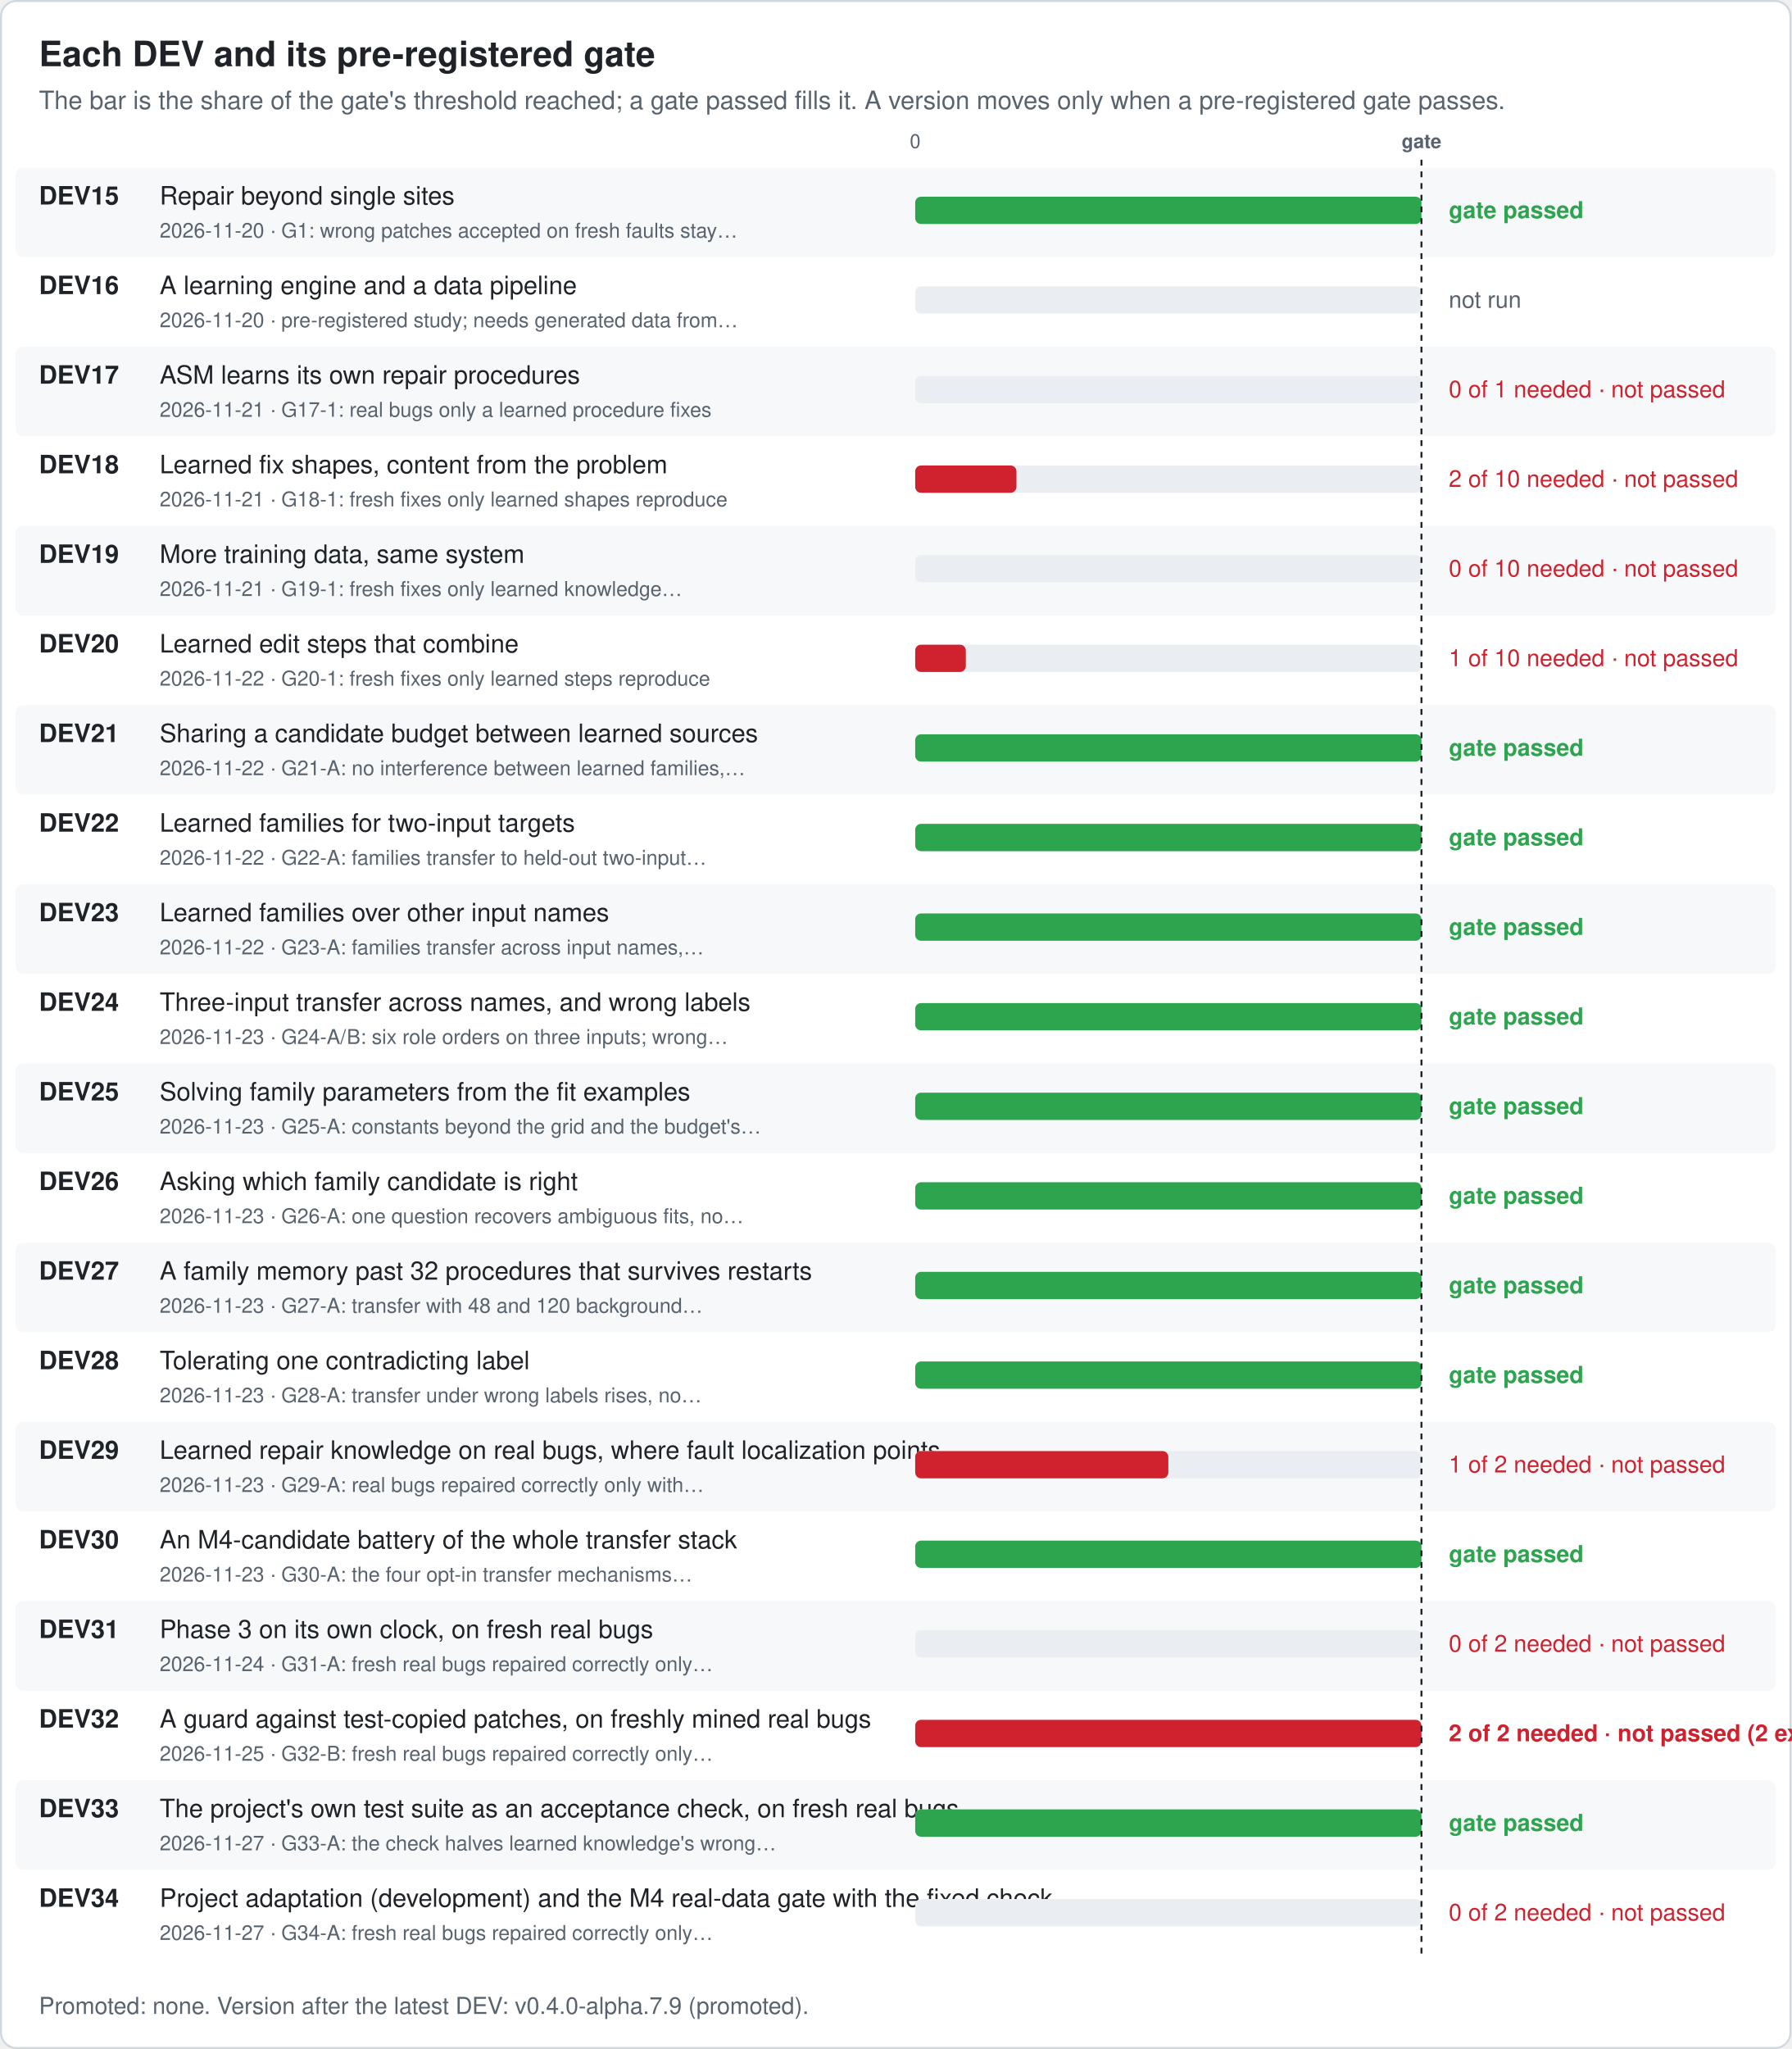
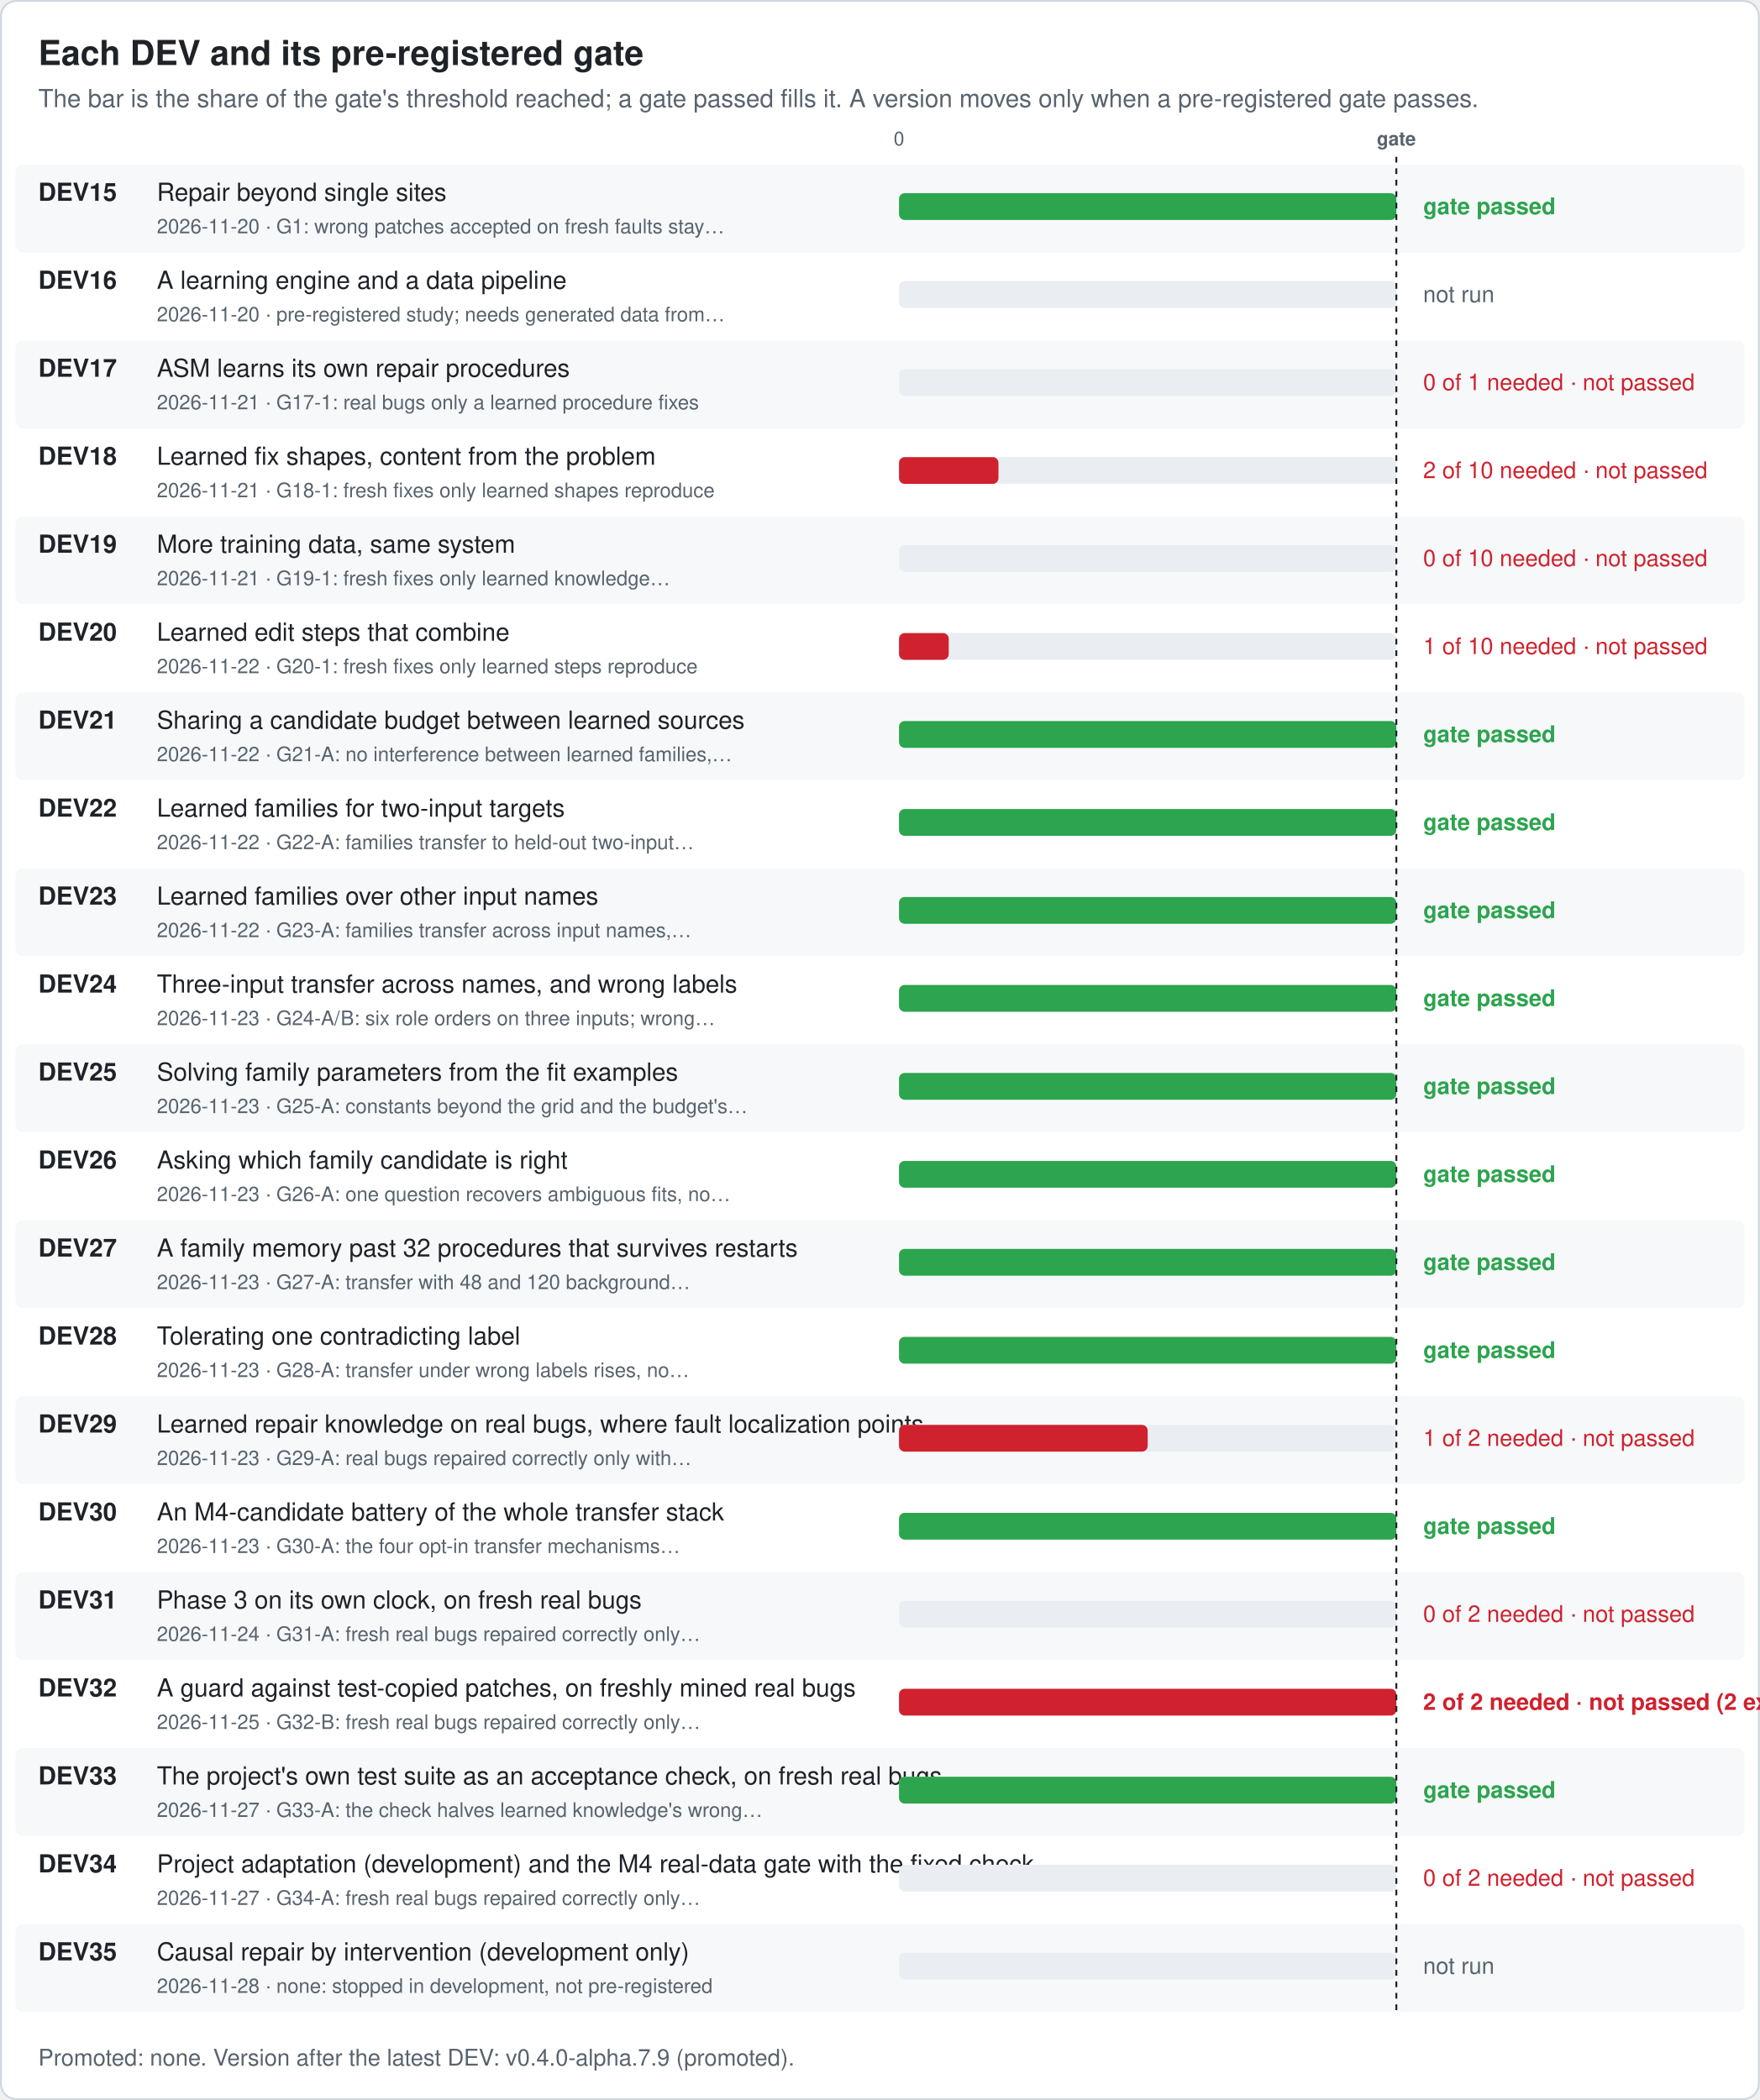
- <svg xmlns="http://www.w3.org/2000/svg" width="920" height="1052" viewBox="0 0 920 1052" role="img" aria-label="Each DEV step and how much of its pre-registered gate it reached">
-   <rect x="0.5" y="0.5" width="919" height="1051" rx="8" fill="#ffffff" stroke="#d0d7de" />
+ <svg xmlns="http://www.w3.org/2000/svg" width="920" height="1098" viewBox="0 0 920 1098" role="img" aria-label="Each DEV step and how much of its pre-registered gate it reached">
+   <rect x="0.5" y="0.5" width="919" height="1097" rx="8" fill="#ffffff" stroke="#d0d7de" />
  <text x="20.0" y="34.0" font-family="-apple-system,BlinkMacSystemFont,'Segoe UI',Helvetica,Arial,sans-serif" font-size="18" font-weight="600" fill="#1f2328" text-anchor="start">Each DEV and its pre-registered gate</text>
  <text x="20.0" y="56.0" font-family="-apple-system,BlinkMacSystemFont,'Segoe UI',Helvetica,Arial,sans-serif" font-size="13" font-weight="normal" fill="#59636e" text-anchor="start">The bar is the share of the gate's threshold reached; a gate passed fills it. A version moves only when a pre-registered gate passes.</text>
  <text x="470.0" y="76.0" font-family="-apple-system,BlinkMacSystemFont,'Segoe UI',Helvetica,Arial,sans-serif" font-size="10" font-weight="normal" fill="#59636e" text-anchor="middle">0</text>
  <text x="730.0" y="76.0" font-family="-apple-system,BlinkMacSystemFont,'Segoe UI',Helvetica,Arial,sans-serif" font-size="10" font-weight="600" fill="#59636e" text-anchor="middle">gate</text>
  <rect x="8" y="86" width="904" height="46" rx="4" fill="#f6f8fa" />
  <text x="20.0" y="105.0" font-family="-apple-system,BlinkMacSystemFont,'Segoe UI',Helvetica,Arial,sans-serif" font-size="13" font-weight="600" fill="#1f2328" text-anchor="start">DEV15</text>
  <text x="82.0" y="105.0" font-family="-apple-system,BlinkMacSystemFont,'Segoe UI',Helvetica,Arial,sans-serif" font-size="13" font-weight="normal" fill="#1f2328" text-anchor="start">Repair beyond single sites</text>
  <text x="82.0" y="122.0" font-family="-apple-system,BlinkMacSystemFont,'Segoe UI',Helvetica,Arial,sans-serif" font-size="10.5" font-weight="normal" fill="#59636e" text-anchor="start">2026-11-20 · G1: wrong patches accepted on fresh faults stay…</text>
  <rect x="470" y="101" width="260" height="14" rx="3" fill="#eaeef2" />
  <rect x="470" y="101" width="260.0" height="14" rx="3" fill="#2da44e" />
  <text x="744.0" y="112.0" font-family="-apple-system,BlinkMacSystemFont,'Segoe UI',Helvetica,Arial,sans-serif" font-size="12" font-weight="600" fill="#2da44e" text-anchor="start">gate passed</text>
  <text x="20.0" y="151.0" font-family="-apple-system,BlinkMacSystemFont,'Segoe UI',Helvetica,Arial,sans-serif" font-size="13" font-weight="600" fill="#1f2328" text-anchor="start">DEV16</text>
  <text x="82.0" y="151.0" font-family="-apple-system,BlinkMacSystemFont,'Segoe UI',Helvetica,Arial,sans-serif" font-size="13" font-weight="normal" fill="#1f2328" text-anchor="start">A learning engine and a data pipeline</text>
  <text x="82.0" y="168.0" font-family="-apple-system,BlinkMacSystemFont,'Segoe UI',Helvetica,Arial,sans-serif" font-size="10.5" font-weight="normal" fill="#59636e" text-anchor="start">2026-11-20 · pre-registered study; needs generated data from…</text>
  <rect x="470" y="147" width="260" height="14" rx="3" fill="#eaeef2" />
  <text x="744.0" y="158.0" font-family="-apple-system,BlinkMacSystemFont,'Segoe UI',Helvetica,Arial,sans-serif" font-size="12" font-weight="normal" fill="#59636e" text-anchor="start">not run</text>
  <rect x="8" y="178" width="904" height="46" rx="4" fill="#f6f8fa" />
  <text x="20.0" y="197.0" font-family="-apple-system,BlinkMacSystemFont,'Segoe UI',Helvetica,Arial,sans-serif" font-size="13" font-weight="600" fill="#1f2328" text-anchor="start">DEV17</text>
  <text x="82.0" y="197.0" font-family="-apple-system,BlinkMacSystemFont,'Segoe UI',Helvetica,Arial,sans-serif" font-size="13" font-weight="normal" fill="#1f2328" text-anchor="start">ASM learns its own repair procedures</text>
  <text x="82.0" y="214.0" font-family="-apple-system,BlinkMacSystemFont,'Segoe UI',Helvetica,Arial,sans-serif" font-size="10.5" font-weight="normal" fill="#59636e" text-anchor="start">2026-11-21 · G17-1: real bugs only a learned procedure fixes</text>
  <rect x="470" y="193" width="260" height="14" rx="3" fill="#eaeef2" />
  <text x="744.0" y="204.0" font-family="-apple-system,BlinkMacSystemFont,'Segoe UI',Helvetica,Arial,sans-serif" font-size="12" font-weight="normal" fill="#cf222e" text-anchor="start">0 of 1 needed · not passed</text>
  <text x="20.0" y="243.0" font-family="-apple-system,BlinkMacSystemFont,'Segoe UI',Helvetica,Arial,sans-serif" font-size="13" font-weight="600" fill="#1f2328" text-anchor="start">DEV18</text>
  <text x="82.0" y="243.0" font-family="-apple-system,BlinkMacSystemFont,'Segoe UI',Helvetica,Arial,sans-serif" font-size="13" font-weight="normal" fill="#1f2328" text-anchor="start">Learned fix shapes, content from the problem</text>
  <text x="82.0" y="260.0" font-family="-apple-system,BlinkMacSystemFont,'Segoe UI',Helvetica,Arial,sans-serif" font-size="10.5" font-weight="normal" fill="#59636e" text-anchor="start">2026-11-21 · G18-1: fresh fixes only learned shapes reproduce</text>
  <rect x="470" y="239" width="260" height="14" rx="3" fill="#eaeef2" />
  <rect x="470" y="239" width="52.0" height="14" rx="3" fill="#cf222e" />
  <text x="744.0" y="250.0" font-family="-apple-system,BlinkMacSystemFont,'Segoe UI',Helvetica,Arial,sans-serif" font-size="12" font-weight="normal" fill="#cf222e" text-anchor="start">2 of 10 needed · not passed</text>
  <rect x="8" y="270" width="904" height="46" rx="4" fill="#f6f8fa" />
  <text x="20.0" y="289.0" font-family="-apple-system,BlinkMacSystemFont,'Segoe UI',Helvetica,Arial,sans-serif" font-size="13" font-weight="600" fill="#1f2328" text-anchor="start">DEV19</text>
  <text x="82.0" y="289.0" font-family="-apple-system,BlinkMacSystemFont,'Segoe UI',Helvetica,Arial,sans-serif" font-size="13" font-weight="normal" fill="#1f2328" text-anchor="start">More training data, same system</text>
  <text x="82.0" y="306.0" font-family="-apple-system,BlinkMacSystemFont,'Segoe UI',Helvetica,Arial,sans-serif" font-size="10.5" font-weight="normal" fill="#59636e" text-anchor="start">2026-11-21 · G19-1: fresh fixes only learned knowledge…</text>
  <rect x="470" y="285" width="260" height="14" rx="3" fill="#eaeef2" />
  <text x="744.0" y="296.0" font-family="-apple-system,BlinkMacSystemFont,'Segoe UI',Helvetica,Arial,sans-serif" font-size="12" font-weight="normal" fill="#cf222e" text-anchor="start">0 of 10 needed · not passed</text>
  <text x="20.0" y="335.0" font-family="-apple-system,BlinkMacSystemFont,'Segoe UI',Helvetica,Arial,sans-serif" font-size="13" font-weight="600" fill="#1f2328" text-anchor="start">DEV20</text>
  <text x="82.0" y="335.0" font-family="-apple-system,BlinkMacSystemFont,'Segoe UI',Helvetica,Arial,sans-serif" font-size="13" font-weight="normal" fill="#1f2328" text-anchor="start">Learned edit steps that combine</text>
  <text x="82.0" y="352.0" font-family="-apple-system,BlinkMacSystemFont,'Segoe UI',Helvetica,Arial,sans-serif" font-size="10.5" font-weight="normal" fill="#59636e" text-anchor="start">2026-11-22 · G20-1: fresh fixes only learned steps reproduce</text>
  <rect x="470" y="331" width="260" height="14" rx="3" fill="#eaeef2" />
  <rect x="470" y="331" width="26.0" height="14" rx="3" fill="#cf222e" />
  <text x="744.0" y="342.0" font-family="-apple-system,BlinkMacSystemFont,'Segoe UI',Helvetica,Arial,sans-serif" font-size="12" font-weight="normal" fill="#cf222e" text-anchor="start">1 of 10 needed · not passed</text>
  <rect x="8" y="362" width="904" height="46" rx="4" fill="#f6f8fa" />
  <text x="20.0" y="381.0" font-family="-apple-system,BlinkMacSystemFont,'Segoe UI',Helvetica,Arial,sans-serif" font-size="13" font-weight="600" fill="#1f2328" text-anchor="start">DEV21</text>
  <text x="82.0" y="381.0" font-family="-apple-system,BlinkMacSystemFont,'Segoe UI',Helvetica,Arial,sans-serif" font-size="13" font-weight="normal" fill="#1f2328" text-anchor="start">Sharing a candidate budget between learned sources</text>
  <text x="82.0" y="398.0" font-family="-apple-system,BlinkMacSystemFont,'Segoe UI',Helvetica,Arial,sans-serif" font-size="10.5" font-weight="normal" fill="#59636e" text-anchor="start">2026-11-22 · G21-A: no interference between learned families,…</text>
  <rect x="470" y="377" width="260" height="14" rx="3" fill="#eaeef2" />
  <rect x="470" y="377" width="260.0" height="14" rx="3" fill="#2da44e" />
  <text x="744.0" y="388.0" font-family="-apple-system,BlinkMacSystemFont,'Segoe UI',Helvetica,Arial,sans-serif" font-size="12" font-weight="600" fill="#2da44e" text-anchor="start">gate passed</text>
  <text x="20.0" y="427.0" font-family="-apple-system,BlinkMacSystemFont,'Segoe UI',Helvetica,Arial,sans-serif" font-size="13" font-weight="600" fill="#1f2328" text-anchor="start">DEV22</text>
  <text x="82.0" y="427.0" font-family="-apple-system,BlinkMacSystemFont,'Segoe UI',Helvetica,Arial,sans-serif" font-size="13" font-weight="normal" fill="#1f2328" text-anchor="start">Learned families for two-input targets</text>
  <text x="82.0" y="444.0" font-family="-apple-system,BlinkMacSystemFont,'Segoe UI',Helvetica,Arial,sans-serif" font-size="10.5" font-weight="normal" fill="#59636e" text-anchor="start">2026-11-22 · G22-A: families transfer to held-out two-input…</text>
  <rect x="470" y="423" width="260" height="14" rx="3" fill="#eaeef2" />
  <rect x="470" y="423" width="260.0" height="14" rx="3" fill="#2da44e" />
  <text x="744.0" y="434.0" font-family="-apple-system,BlinkMacSystemFont,'Segoe UI',Helvetica,Arial,sans-serif" font-size="12" font-weight="600" fill="#2da44e" text-anchor="start">gate passed</text>
  <rect x="8" y="454" width="904" height="46" rx="4" fill="#f6f8fa" />
  <text x="20.0" y="473.0" font-family="-apple-system,BlinkMacSystemFont,'Segoe UI',Helvetica,Arial,sans-serif" font-size="13" font-weight="600" fill="#1f2328" text-anchor="start">DEV23</text>
  <text x="82.0" y="473.0" font-family="-apple-system,BlinkMacSystemFont,'Segoe UI',Helvetica,Arial,sans-serif" font-size="13" font-weight="normal" fill="#1f2328" text-anchor="start">Learned families over other input names</text>
  <text x="82.0" y="490.0" font-family="-apple-system,BlinkMacSystemFont,'Segoe UI',Helvetica,Arial,sans-serif" font-size="10.5" font-weight="normal" fill="#59636e" text-anchor="start">2026-11-22 · G23-A: families transfer across input names,…</text>
  <rect x="470" y="469" width="260" height="14" rx="3" fill="#eaeef2" />
  <rect x="470" y="469" width="260.0" height="14" rx="3" fill="#2da44e" />
  <text x="744.0" y="480.0" font-family="-apple-system,BlinkMacSystemFont,'Segoe UI',Helvetica,Arial,sans-serif" font-size="12" font-weight="600" fill="#2da44e" text-anchor="start">gate passed</text>
  <text x="20.0" y="519.0" font-family="-apple-system,BlinkMacSystemFont,'Segoe UI',Helvetica,Arial,sans-serif" font-size="13" font-weight="600" fill="#1f2328" text-anchor="start">DEV24</text>
  <text x="82.0" y="519.0" font-family="-apple-system,BlinkMacSystemFont,'Segoe UI',Helvetica,Arial,sans-serif" font-size="13" font-weight="normal" fill="#1f2328" text-anchor="start">Three-input transfer across names, and wrong labels</text>
  <text x="82.0" y="536.0" font-family="-apple-system,BlinkMacSystemFont,'Segoe UI',Helvetica,Arial,sans-serif" font-size="10.5" font-weight="normal" fill="#59636e" text-anchor="start">2026-11-23 · G24-A/B: six role orders on three inputs; wrong…</text>
  <rect x="470" y="515" width="260" height="14" rx="3" fill="#eaeef2" />
  <rect x="470" y="515" width="260.0" height="14" rx="3" fill="#2da44e" />
  <text x="744.0" y="526.0" font-family="-apple-system,BlinkMacSystemFont,'Segoe UI',Helvetica,Arial,sans-serif" font-size="12" font-weight="600" fill="#2da44e" text-anchor="start">gate passed</text>
  <rect x="8" y="546" width="904" height="46" rx="4" fill="#f6f8fa" />
  <text x="20.0" y="565.0" font-family="-apple-system,BlinkMacSystemFont,'Segoe UI',Helvetica,Arial,sans-serif" font-size="13" font-weight="600" fill="#1f2328" text-anchor="start">DEV25</text>
  <text x="82.0" y="565.0" font-family="-apple-system,BlinkMacSystemFont,'Segoe UI',Helvetica,Arial,sans-serif" font-size="13" font-weight="normal" fill="#1f2328" text-anchor="start">Solving family parameters from the fit examples</text>
  <text x="82.0" y="582.0" font-family="-apple-system,BlinkMacSystemFont,'Segoe UI',Helvetica,Arial,sans-serif" font-size="10.5" font-weight="normal" fill="#59636e" text-anchor="start">2026-11-23 · G25-A: constants beyond the grid and the budget's…</text>
  <rect x="470" y="561" width="260" height="14" rx="3" fill="#eaeef2" />
  <rect x="470" y="561" width="260.0" height="14" rx="3" fill="#2da44e" />
  <text x="744.0" y="572.0" font-family="-apple-system,BlinkMacSystemFont,'Segoe UI',Helvetica,Arial,sans-serif" font-size="12" font-weight="600" fill="#2da44e" text-anchor="start">gate passed</text>
  <text x="20.0" y="611.0" font-family="-apple-system,BlinkMacSystemFont,'Segoe UI',Helvetica,Arial,sans-serif" font-size="13" font-weight="600" fill="#1f2328" text-anchor="start">DEV26</text>
  <text x="82.0" y="611.0" font-family="-apple-system,BlinkMacSystemFont,'Segoe UI',Helvetica,Arial,sans-serif" font-size="13" font-weight="normal" fill="#1f2328" text-anchor="start">Asking which family candidate is right</text>
  <text x="82.0" y="628.0" font-family="-apple-system,BlinkMacSystemFont,'Segoe UI',Helvetica,Arial,sans-serif" font-size="10.5" font-weight="normal" fill="#59636e" text-anchor="start">2026-11-23 · G26-A: one question recovers ambiguous fits, no…</text>
  <rect x="470" y="607" width="260" height="14" rx="3" fill="#eaeef2" />
  <rect x="470" y="607" width="260.0" height="14" rx="3" fill="#2da44e" />
  <text x="744.0" y="618.0" font-family="-apple-system,BlinkMacSystemFont,'Segoe UI',Helvetica,Arial,sans-serif" font-size="12" font-weight="600" fill="#2da44e" text-anchor="start">gate passed</text>
  <rect x="8" y="638" width="904" height="46" rx="4" fill="#f6f8fa" />
  <text x="20.0" y="657.0" font-family="-apple-system,BlinkMacSystemFont,'Segoe UI',Helvetica,Arial,sans-serif" font-size="13" font-weight="600" fill="#1f2328" text-anchor="start">DEV27</text>
  <text x="82.0" y="657.0" font-family="-apple-system,BlinkMacSystemFont,'Segoe UI',Helvetica,Arial,sans-serif" font-size="13" font-weight="normal" fill="#1f2328" text-anchor="start">A family memory past 32 procedures that survives restarts</text>
  <text x="82.0" y="674.0" font-family="-apple-system,BlinkMacSystemFont,'Segoe UI',Helvetica,Arial,sans-serif" font-size="10.5" font-weight="normal" fill="#59636e" text-anchor="start">2026-11-23 · G27-A: transfer with 48 and 120 background…</text>
  <rect x="470" y="653" width="260" height="14" rx="3" fill="#eaeef2" />
  <rect x="470" y="653" width="260.0" height="14" rx="3" fill="#2da44e" />
  <text x="744.0" y="664.0" font-family="-apple-system,BlinkMacSystemFont,'Segoe UI',Helvetica,Arial,sans-serif" font-size="12" font-weight="600" fill="#2da44e" text-anchor="start">gate passed</text>
  <text x="20.0" y="703.0" font-family="-apple-system,BlinkMacSystemFont,'Segoe UI',Helvetica,Arial,sans-serif" font-size="13" font-weight="600" fill="#1f2328" text-anchor="start">DEV28</text>
  <text x="82.0" y="703.0" font-family="-apple-system,BlinkMacSystemFont,'Segoe UI',Helvetica,Arial,sans-serif" font-size="13" font-weight="normal" fill="#1f2328" text-anchor="start">Tolerating one contradicting label</text>
  <text x="82.0" y="720.0" font-family="-apple-system,BlinkMacSystemFont,'Segoe UI',Helvetica,Arial,sans-serif" font-size="10.5" font-weight="normal" fill="#59636e" text-anchor="start">2026-11-23 · G28-A: transfer under wrong labels rises, no…</text>
  <rect x="470" y="699" width="260" height="14" rx="3" fill="#eaeef2" />
  <rect x="470" y="699" width="260.0" height="14" rx="3" fill="#2da44e" />
  <text x="744.0" y="710.0" font-family="-apple-system,BlinkMacSystemFont,'Segoe UI',Helvetica,Arial,sans-serif" font-size="12" font-weight="600" fill="#2da44e" text-anchor="start">gate passed</text>
  <rect x="8" y="730" width="904" height="46" rx="4" fill="#f6f8fa" />
  <text x="20.0" y="749.0" font-family="-apple-system,BlinkMacSystemFont,'Segoe UI',Helvetica,Arial,sans-serif" font-size="13" font-weight="600" fill="#1f2328" text-anchor="start">DEV29</text>
  <text x="82.0" y="749.0" font-family="-apple-system,BlinkMacSystemFont,'Segoe UI',Helvetica,Arial,sans-serif" font-size="13" font-weight="normal" fill="#1f2328" text-anchor="start">Learned repair knowledge on real bugs, where fault localization points</text>
  <text x="82.0" y="766.0" font-family="-apple-system,BlinkMacSystemFont,'Segoe UI',Helvetica,Arial,sans-serif" font-size="10.5" font-weight="normal" fill="#59636e" text-anchor="start">2026-11-23 · G29-A: real bugs repaired correctly only with…</text>
  <rect x="470" y="745" width="260" height="14" rx="3" fill="#eaeef2" />
  <rect x="470" y="745" width="130.0" height="14" rx="3" fill="#cf222e" />
  <text x="744.0" y="756.0" font-family="-apple-system,BlinkMacSystemFont,'Segoe UI',Helvetica,Arial,sans-serif" font-size="12" font-weight="normal" fill="#cf222e" text-anchor="start">1 of 2 needed · not passed</text>
  <text x="20.0" y="795.0" font-family="-apple-system,BlinkMacSystemFont,'Segoe UI',Helvetica,Arial,sans-serif" font-size="13" font-weight="600" fill="#1f2328" text-anchor="start">DEV30</text>
  <text x="82.0" y="795.0" font-family="-apple-system,BlinkMacSystemFont,'Segoe UI',Helvetica,Arial,sans-serif" font-size="13" font-weight="normal" fill="#1f2328" text-anchor="start">An M4-candidate battery of the whole transfer stack</text>
  <text x="82.0" y="812.0" font-family="-apple-system,BlinkMacSystemFont,'Segoe UI',Helvetica,Arial,sans-serif" font-size="10.5" font-weight="normal" fill="#59636e" text-anchor="start">2026-11-23 · G30-A: the four opt-in transfer mechanisms…</text>
  <rect x="470" y="791" width="260" height="14" rx="3" fill="#eaeef2" />
  <rect x="470" y="791" width="260.0" height="14" rx="3" fill="#2da44e" />
  <text x="744.0" y="802.0" font-family="-apple-system,BlinkMacSystemFont,'Segoe UI',Helvetica,Arial,sans-serif" font-size="12" font-weight="600" fill="#2da44e" text-anchor="start">gate passed</text>
  <rect x="8" y="822" width="904" height="46" rx="4" fill="#f6f8fa" />
  <text x="20.0" y="841.0" font-family="-apple-system,BlinkMacSystemFont,'Segoe UI',Helvetica,Arial,sans-serif" font-size="13" font-weight="600" fill="#1f2328" text-anchor="start">DEV31</text>
  <text x="82.0" y="841.0" font-family="-apple-system,BlinkMacSystemFont,'Segoe UI',Helvetica,Arial,sans-serif" font-size="13" font-weight="normal" fill="#1f2328" text-anchor="start">Phase 3 on its own clock, on fresh real bugs</text>
  <text x="82.0" y="858.0" font-family="-apple-system,BlinkMacSystemFont,'Segoe UI',Helvetica,Arial,sans-serif" font-size="10.5" font-weight="normal" fill="#59636e" text-anchor="start">2026-11-24 · G31-A: fresh real bugs repaired correctly only…</text>
  <rect x="470" y="837" width="260" height="14" rx="3" fill="#eaeef2" />
  <text x="744.0" y="848.0" font-family="-apple-system,BlinkMacSystemFont,'Segoe UI',Helvetica,Arial,sans-serif" font-size="12" font-weight="normal" fill="#cf222e" text-anchor="start">0 of 2 needed · not passed</text>
  <text x="20.0" y="887.0" font-family="-apple-system,BlinkMacSystemFont,'Segoe UI',Helvetica,Arial,sans-serif" font-size="13" font-weight="600" fill="#1f2328" text-anchor="start">DEV32</text>
  <text x="82.0" y="887.0" font-family="-apple-system,BlinkMacSystemFont,'Segoe UI',Helvetica,Arial,sans-serif" font-size="13" font-weight="normal" fill="#1f2328" text-anchor="start">A guard against test-copied patches, on freshly mined real bugs</text>
  <text x="82.0" y="904.0" font-family="-apple-system,BlinkMacSystemFont,'Segoe UI',Helvetica,Arial,sans-serif" font-size="10.5" font-weight="normal" fill="#59636e" text-anchor="start">2026-11-25 · G32-B: fresh real bugs repaired correctly only…</text>
  <rect x="470" y="883" width="260" height="14" rx="3" fill="#eaeef2" />
  <rect x="470" y="883" width="260.0" height="14" rx="3" fill="#cf222e" />
  <text x="744.0" y="894.0" font-family="-apple-system,BlinkMacSystemFont,'Segoe UI',Helvetica,Arial,sans-serif" font-size="12" font-weight="600" fill="#cf222e" text-anchor="start">2 of 2 needed · not passed (2 extra wrong patches)</text>
  <rect x="8" y="914" width="904" height="46" rx="4" fill="#f6f8fa" />
  <text x="20.0" y="933.0" font-family="-apple-system,BlinkMacSystemFont,'Segoe UI',Helvetica,Arial,sans-serif" font-size="13" font-weight="600" fill="#1f2328" text-anchor="start">DEV33</text>
  <text x="82.0" y="933.0" font-family="-apple-system,BlinkMacSystemFont,'Segoe UI',Helvetica,Arial,sans-serif" font-size="13" font-weight="normal" fill="#1f2328" text-anchor="start">The project's own test suite as an acceptance check, on fresh real bugs</text>
  <text x="82.0" y="950.0" font-family="-apple-system,BlinkMacSystemFont,'Segoe UI',Helvetica,Arial,sans-serif" font-size="10.5" font-weight="normal" fill="#59636e" text-anchor="start">2026-11-27 · G33-A: the check halves learned knowledge's wrong…</text>
  <rect x="470" y="929" width="260" height="14" rx="3" fill="#eaeef2" />
  <rect x="470" y="929" width="260.0" height="14" rx="3" fill="#2da44e" />
  <text x="744.0" y="940.0" font-family="-apple-system,BlinkMacSystemFont,'Segoe UI',Helvetica,Arial,sans-serif" font-size="12" font-weight="600" fill="#2da44e" text-anchor="start">gate passed</text>
  <text x="20.0" y="979.0" font-family="-apple-system,BlinkMacSystemFont,'Segoe UI',Helvetica,Arial,sans-serif" font-size="13" font-weight="600" fill="#1f2328" text-anchor="start">DEV34</text>
  <text x="82.0" y="979.0" font-family="-apple-system,BlinkMacSystemFont,'Segoe UI',Helvetica,Arial,sans-serif" font-size="13" font-weight="normal" fill="#1f2328" text-anchor="start">Project adaptation (development) and the M4 real-data gate with the fixed check</text>
  <text x="82.0" y="996.0" font-family="-apple-system,BlinkMacSystemFont,'Segoe UI',Helvetica,Arial,sans-serif" font-size="10.5" font-weight="normal" fill="#59636e" text-anchor="start">2026-11-27 · G34-A: fresh real bugs repaired correctly only…</text>
  <rect x="470" y="975" width="260" height="14" rx="3" fill="#eaeef2" />
  <text x="744.0" y="986.0" font-family="-apple-system,BlinkMacSystemFont,'Segoe UI',Helvetica,Arial,sans-serif" font-size="12" font-weight="normal" fill="#cf222e" text-anchor="start">0 of 2 needed · not passed</text>
-   <line x1="730" y1="82" x2="730" y2="1006" stroke="#1f2328" stroke-width="1" stroke-dasharray="3,3" />
-   <text x="20.0" y="1034.0" font-family="-apple-system,BlinkMacSystemFont,'Segoe UI',Helvetica,Arial,sans-serif" font-size="12" font-weight="normal" fill="#59636e" text-anchor="start">Promoted: none. Version after the latest DEV: v0.4.0-alpha.7.9 (promoted).</text>
+   <rect x="8" y="1006" width="904" height="46" rx="4" fill="#f6f8fa" />
+   <text x="20.0" y="1025.0" font-family="-apple-system,BlinkMacSystemFont,'Segoe UI',Helvetica,Arial,sans-serif" font-size="13" font-weight="600" fill="#1f2328" text-anchor="start">DEV35</text>
+   <text x="82.0" y="1025.0" font-family="-apple-system,BlinkMacSystemFont,'Segoe UI',Helvetica,Arial,sans-serif" font-size="13" font-weight="normal" fill="#1f2328" text-anchor="start">Causal repair by intervention (development only)</text>
+   <text x="82.0" y="1042.0" font-family="-apple-system,BlinkMacSystemFont,'Segoe UI',Helvetica,Arial,sans-serif" font-size="10.5" font-weight="normal" fill="#59636e" text-anchor="start">2026-11-28 · none: stopped in development, not pre-registered</text>
+   <rect x="470" y="1021" width="260" height="14" rx="3" fill="#eaeef2" />
+   <text x="744.0" y="1032.0" font-family="-apple-system,BlinkMacSystemFont,'Segoe UI',Helvetica,Arial,sans-serif" font-size="12" font-weight="normal" fill="#59636e" text-anchor="start">not run</text>
+   <line x1="730" y1="82" x2="730" y2="1052" stroke="#1f2328" stroke-width="1" stroke-dasharray="3,3" />
+   <text x="20.0" y="1080.0" font-family="-apple-system,BlinkMacSystemFont,'Segoe UI',Helvetica,Arial,sans-serif" font-size="12" font-weight="normal" fill="#59636e" text-anchor="start">Promoted: none. Version after the latest DEV: v0.4.0-alpha.7.9 (promoted).</text>
</svg>
